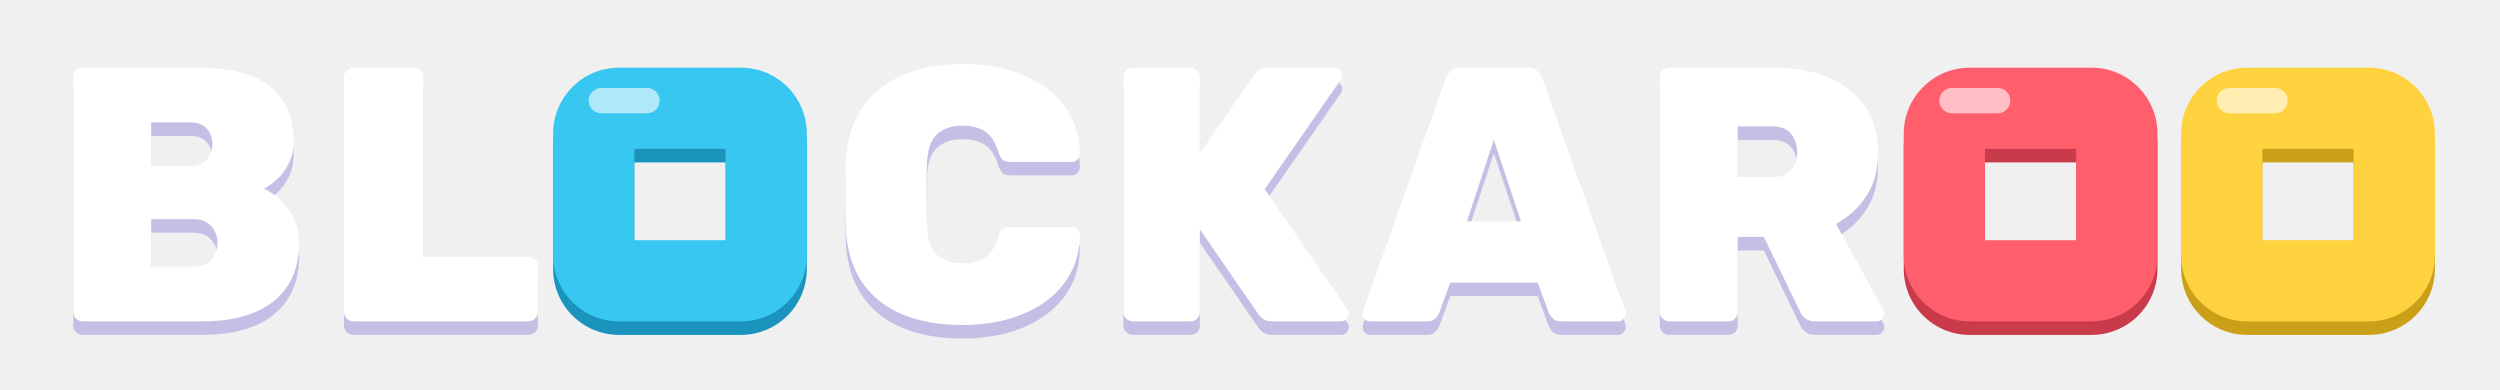
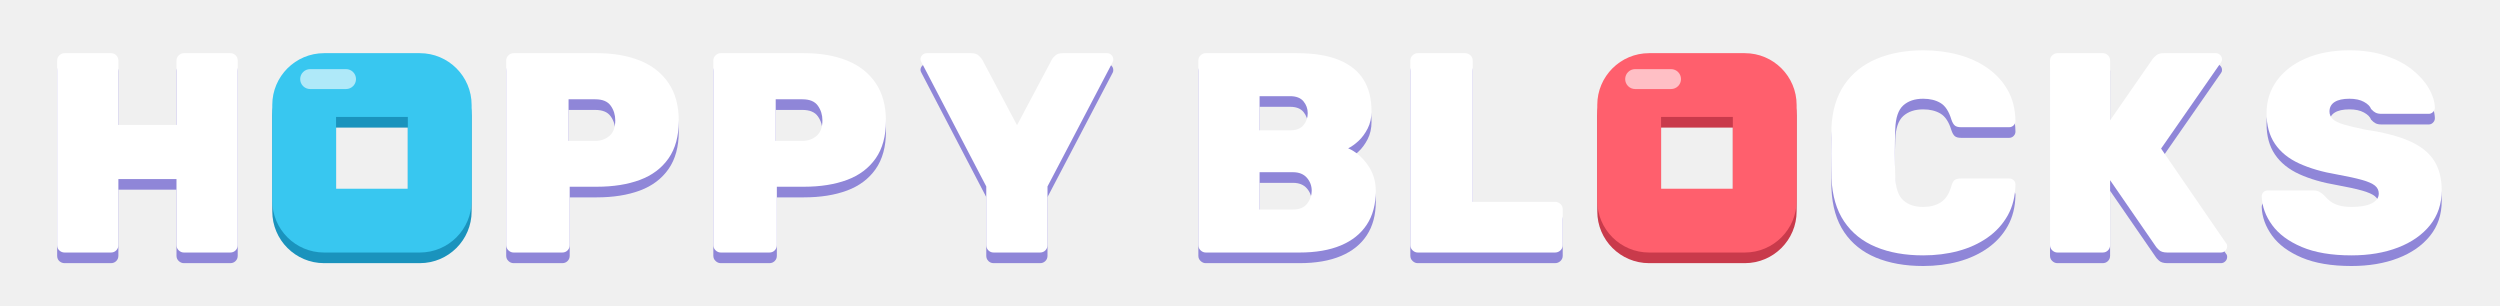
- <svg xmlns="http://www.w3.org/2000/svg" viewBox="0 0 1478 230">
-   <path d="M48.857 190.0Q46.714 190.0 45.0 188.393Q43.286 186.786 43.286 184.429V45.571Q43.286 43.214 45.0 41.607Q46.714 40.0 48.857 40.0H117.214Q136.714 40.0 149.143 45.143Q161.571 50.286 167.571 59.929Q173.571 69.571 173.571 83.714Q173.571 91.0 170.679 96.679Q167.786 102.357 163.714 106.107Q159.643 109.857 156.0 111.571Q164.357 115.214 170.571 123.893Q176.786 132.571 176.786 143.714Q176.786 158.714 170.036 169.0Q163.286 179.286 150.536 184.643Q137.786 190.0 119.357 190.0ZM89.357 157.643H114.429Q121.714 157.643 125.143 153.25Q128.571 148.857 128.571 143.5Q128.571 137.929 124.929 133.75Q121.286 129.571 114.429 129.571H89.357ZM89.357 98.071H112.286Q119.143 98.071 122.357 94.214Q125.571 90.357 125.571 85.214Q125.571 80.071 122.357 76.214Q119.143 72.357 112.286 72.357H89.357Z" fill="#8F86D8" opacity="0.45" transform="translate(0 8)" />
-   <path d="M48.857 190.0Q46.714 190.0 45.0 188.393Q43.286 186.786 43.286 184.429V45.571Q43.286 43.214 45.0 41.607Q46.714 40.0 48.857 40.0H117.214Q136.714 40.0 149.143 45.143Q161.571 50.286 167.571 59.929Q173.571 69.571 173.571 83.714Q173.571 91.0 170.679 96.679Q167.786 102.357 163.714 106.107Q159.643 109.857 156.0 111.571Q164.357 115.214 170.571 123.893Q176.786 132.571 176.786 143.714Q176.786 158.714 170.036 169.0Q163.286 179.286 150.536 184.643Q137.786 190.0 119.357 190.0ZM89.357 157.643H114.429Q121.714 157.643 125.143 153.25Q128.571 148.857 128.571 143.5Q128.571 137.929 124.929 133.75Q121.286 129.571 114.429 129.571H89.357ZM89.357 98.071H112.286Q119.143 98.071 122.357 94.214Q125.571 90.357 125.571 85.214Q125.571 80.071 122.357 76.214Q119.143 72.357 112.286 72.357H89.357Z" fill="#FFFFFF" />
-   <path d="M208.929 190.0Q206.786 190.0 205.071 188.393Q203.357 186.786 203.357 184.429V45.571Q203.357 43.214 205.071 41.607Q206.786 40.0 208.929 40.0H244.5Q246.857 40.0 248.571 41.607Q250.286 43.214 250.286 45.571V151.857H312.214Q314.571 151.857 316.286 153.464Q318.0 155.071 318.0 157.429V184.429Q318.0 186.786 316.286 188.393Q314.571 190.0 312.214 190.0Z" fill="#8F86D8" opacity="0.45" transform="translate(0 8)" />
-   <path d="M208.929 190.0Q206.786 190.0 205.071 188.393Q203.357 186.786 203.357 184.429V45.571Q203.357 43.214 205.071 41.607Q206.786 40.0 208.929 40.0H244.5Q246.857 40.0 248.571 41.607Q250.286 43.214 250.286 45.571V151.857H312.214Q314.571 151.857 316.286 153.464Q318.0 155.071 318.0 157.429V184.429Q318.0 186.786 316.286 188.393Q314.571 190.0 312.214 190.0Z" fill="#FFFFFF" />
-   <path fill-rule="evenodd" d="M366.0 40 h72.0 a39.0 39.0 0 0 1 39.0 39.0 v72.0 a39.0 39.0 0 0 1 -39.0 39.0 h-72.0 a39.0 39.0 0 0 1 -39.0 -39.0 v-72.0 a39.0 39.0 0 0 1 39.0 -39.0 Z M375.0 88.0 h54.0 v54.0 h-54.0 Z" fill="#1A93BD" transform="translate(0 8)" />
-   <path fill-rule="evenodd" d="M366.0 40 h72.0 a39.0 39.0 0 0 1 39.0 39.0 v72.0 a39.0 39.0 0 0 1 -39.0 39.0 h-72.0 a39.0 39.0 0 0 1 -39.0 -39.0 v-72.0 a39.0 39.0 0 0 1 39.0 -39.0 Z M375.0 88.0 h54.0 v54.0 h-54.0 Z" fill="#38C7F0" />
-   <rect x="348.0" y="52.0" width="42" height="15.0" rx="7.5" fill="#FFFFFF" opacity="0.6" />
-   <path d="M569.0 192.143Q548.643 192.143 533.429 185.821Q518.214 179.5 509.536 166.643Q500.857 153.786 500.0 134.071Q499.786 125.286 499.786 115.214Q499.786 105.143 500.0 95.929Q500.857 76.643 509.75 63.679Q518.643 50.714 533.964 44.286Q549.286 37.857 569.0 37.857Q583.143 37.857 595.464 41.179Q607.786 44.5 617.429 51.25Q627.071 58.0 632.643 67.857Q638.214 77.714 638.429 91.0Q638.429 92.929 637.036 94.321Q635.643 95.714 633.714 95.714H597.5Q594.286 95.714 592.786 94.429Q591.286 93.143 590.214 89.929Q587.429 80.714 582.071 77.5Q576.714 74.286 569.0 74.286Q559.571 74.286 554.0 79.321Q548.429 84.357 548.0 97.0Q547.357 114.571 548.0 133.0Q548.429 145.643 554.0 150.679Q559.571 155.714 569.0 155.714Q576.714 155.714 582.179 152.286Q587.643 148.857 590.214 140.071Q591.071 136.643 592.679 135.464Q594.286 134.286 597.5 134.286H633.714Q635.643 134.286 637.036 135.571Q638.429 136.857 638.429 138.786Q638.214 152.071 632.643 162.036Q627.071 172.0 617.429 178.75Q607.786 185.5 595.464 188.821Q583.143 192.143 569.0 192.143Z" fill="#8F86D8" opacity="0.45" transform="translate(0 8)" />
-   <path d="M569.0 192.143Q548.643 192.143 533.429 185.821Q518.214 179.5 509.536 166.643Q500.857 153.786 500.0 134.071Q499.786 125.286 499.786 115.214Q499.786 105.143 500.0 95.929Q500.857 76.643 509.75 63.679Q518.643 50.714 533.964 44.286Q549.286 37.857 569.0 37.857Q583.143 37.857 595.464 41.179Q607.786 44.5 617.429 51.25Q627.071 58.0 632.643 67.857Q638.214 77.714 638.429 91.0Q638.429 92.929 637.036 94.321Q635.643 95.714 633.714 95.714H597.5Q594.286 95.714 592.786 94.429Q591.286 93.143 590.214 89.929Q587.429 80.714 582.071 77.5Q576.714 74.286 569.0 74.286Q559.571 74.286 554.0 79.321Q548.429 84.357 548.0 97.0Q547.357 114.571 548.0 133.0Q548.429 145.643 554.0 150.679Q559.571 155.714 569.0 155.714Q576.714 155.714 582.179 152.286Q587.643 148.857 590.214 140.071Q591.071 136.643 592.679 135.464Q594.286 134.286 597.5 134.286H633.714Q635.643 134.286 637.036 135.571Q638.429 136.857 638.429 138.786Q638.214 152.071 632.643 162.036Q627.071 172.0 617.429 178.75Q607.786 185.5 595.464 188.821Q583.143 192.143 569.0 192.143Z" fill="#FFFFFF" />
-   <path d="M669.714 190.0Q667.571 190.0 665.857 188.393Q664.143 186.786 664.143 184.429V45.571Q664.143 43.214 665.857 41.607Q667.571 40.0 669.714 40.0H703.786Q706.143 40.0 707.75 41.607Q709.357 43.214 709.357 45.571V90.571L741.286 44.5Q742.357 43.0 744.286 41.5Q746.214 40.0 749.643 40.0H788.857Q790.786 40.0 792.179 41.393Q793.571 42.786 793.571 44.714Q793.571 46.0 792.714 47.071L747.714 111.786L796.571 182.929Q797.429 183.786 797.429 185.286Q797.429 187.214 796.036 188.607Q794.643 190.0 792.714 190.0H752.429Q748.143 190.0 746.107 188.071Q744.071 186.143 743.643 185.286L709.357 135.571V184.429Q709.357 186.786 707.75 188.393Q706.143 190.0 703.786 190.0Z" fill="#8F86D8" opacity="0.45" transform="translate(0 8)" />
-   <path d="M669.714 190.0Q667.571 190.0 665.857 188.393Q664.143 186.786 664.143 184.429V45.571Q664.143 43.214 665.857 41.607Q667.571 40.0 669.714 40.0H703.786Q706.143 40.0 707.75 41.607Q709.357 43.214 709.357 45.571V90.571L741.286 44.5Q742.357 43.0 744.286 41.5Q746.214 40.0 749.643 40.0H788.857Q790.786 40.0 792.179 41.393Q793.571 42.786 793.571 44.714Q793.571 46.0 792.714 47.071L747.714 111.786L796.571 182.929Q797.429 183.786 797.429 185.286Q797.429 187.214 796.036 188.607Q794.643 190.0 792.714 190.0H752.429Q748.143 190.0 746.107 188.071Q744.071 186.143 743.643 185.286L709.357 135.571V184.429Q709.357 186.786 707.75 188.393Q706.143 190.0 703.786 190.0Z" fill="#FFFFFF" />
-   <path d="M810.071 190.0Q808.143 190.0 806.857 188.607Q805.571 187.214 805.571 185.286Q805.571 184.429 805.786 183.786L854.643 46.643Q855.5 44.286 857.643 42.143Q859.786 40.0 863.643 40.0H902.857Q906.929 40.0 909.071 42.143Q911.214 44.286 911.857 46.643L960.929 183.786Q961.143 184.429 961.143 185.286Q961.143 187.214 959.75 188.607Q958.357 190.0 956.429 190.0H923.429Q919.786 190.0 918.071 188.286Q916.357 186.571 915.714 185.071L909.071 167.071H857.429L850.786 185.071Q850.143 186.571 848.536 188.286Q846.929 190.0 843.071 190.0ZM867.286 130.857H899.214L883.143 82.643Z" fill="#8F86D8" opacity="0.45" transform="translate(0 8)" />
-   <path d="M810.071 190.0Q808.143 190.0 806.857 188.607Q805.571 187.214 805.571 185.286Q805.571 184.429 805.786 183.786L854.643 46.643Q855.5 44.286 857.643 42.143Q859.786 40.0 863.643 40.0H902.857Q906.929 40.0 909.071 42.143Q911.214 44.286 911.857 46.643L960.929 183.786Q961.143 184.429 961.143 185.286Q961.143 187.214 959.75 188.607Q958.357 190.0 956.429 190.0H923.429Q919.786 190.0 918.071 188.286Q916.357 186.571 915.714 185.071L909.071 167.071H857.429L850.786 185.071Q850.143 186.571 848.536 188.286Q846.929 190.0 843.071 190.0ZM867.286 130.857H899.214L883.143 82.643Z" fill="#FFFFFF" />
-   <path d="M986.857 190.0Q984.714 190.0 983.0 188.393Q981.286 186.786 981.286 184.429V45.571Q981.286 43.214 983.0 41.607Q984.714 40.0 986.857 40.0H1047.929Q1077.071 40.0 1093.679 53.286Q1110.286 66.571 1110.286 90.357Q1110.286 105.357 1103.429 115.857Q1096.571 126.357 1085.429 132.357L1113.286 182.929Q1113.929 184.214 1113.929 185.286Q1113.929 187.214 1112.643 188.607Q1111.357 190.0 1109.429 190.0H1073.214Q1069.143 190.0 1067.0 187.964Q1064.857 185.929 1064.214 184.214L1042.786 140.071H1027.357V184.429Q1027.357 186.786 1025.75 188.393Q1024.143 190.0 1021.786 190.0ZM1027.357 104.714H1047.714Q1055.214 104.714 1058.857 100.536Q1062.5 96.357 1062.5 90.143Q1062.5 83.714 1058.964 79.214Q1055.429 74.714 1047.714 74.714H1027.357Z" fill="#8F86D8" opacity="0.45" transform="translate(0 8)" />
-   <path d="M986.857 190.0Q984.714 190.0 983.0 188.393Q981.286 186.786 981.286 184.429V45.571Q981.286 43.214 983.0 41.607Q984.714 40.0 986.857 40.0H1047.929Q1077.071 40.0 1093.679 53.286Q1110.286 66.571 1110.286 90.357Q1110.286 105.357 1103.429 115.857Q1096.571 126.357 1085.429 132.357L1113.286 182.929Q1113.929 184.214 1113.929 185.286Q1113.929 187.214 1112.643 188.607Q1111.357 190.0 1109.429 190.0H1073.214Q1069.143 190.0 1067.0 187.964Q1064.857 185.929 1064.214 184.214L1042.786 140.071H1027.357V184.429Q1027.357 186.786 1025.75 188.393Q1024.143 190.0 1021.786 190.0ZM1027.357 104.714H1047.714Q1055.214 104.714 1058.857 100.536Q1062.5 96.357 1062.5 90.143Q1062.5 83.714 1058.964 79.214Q1055.429 74.714 1047.714 74.714H1027.357Z" fill="#FFFFFF" />
-   <path fill-rule="evenodd" d="M1164.5 40 h72.0 a39.0 39.0 0 0 1 39.0 39.0 v72.0 a39.0 39.0 0 0 1 -39.0 39.0 h-72.0 a39.0 39.0 0 0 1 -39.0 -39.0 v-72.0 a39.0 39.0 0 0 1 39.0 -39.0 Z M1173.5 88.0 h54.0 v54.0 h-54.0 Z" fill="#C93A4B" transform="translate(0 8)" />
-   <path fill-rule="evenodd" d="M1164.5 40 h72.0 a39.0 39.0 0 0 1 39.0 39.0 v72.0 a39.0 39.0 0 0 1 -39.0 39.0 h-72.0 a39.0 39.0 0 0 1 -39.0 -39.0 v-72.0 a39.0 39.0 0 0 1 39.0 -39.0 Z M1173.5 88.0 h54.0 v54.0 h-54.0 Z" fill="#FF5F6D" />
-   <rect x="1146.5" y="52.0" width="42" height="15.0" rx="7.5" fill="#FFFFFF" opacity="0.6" />
-   <path fill-rule="evenodd" d="M1328.5 40 h72.0 a39.0 39.0 0 0 1 39.0 39.0 v72.0 a39.0 39.0 0 0 1 -39.0 39.0 h-72.0 a39.0 39.0 0 0 1 -39.0 -39.0 v-72.0 a39.0 39.0 0 0 1 39.0 -39.0 Z M1337.5 88.0 h54.0 v54.0 h-54.0 Z" fill="#C9A017" transform="translate(0 8)" />
-   <path fill-rule="evenodd" d="M1328.5 40 h72.0 a39.0 39.0 0 0 1 39.0 39.0 v72.0 a39.0 39.0 0 0 1 -39.0 39.0 h-72.0 a39.0 39.0 0 0 1 -39.0 -39.0 v-72.0 a39.0 39.0 0 0 1 39.0 -39.0 Z M1337.5 88.0 h54.0 v54.0 h-54.0 Z" fill="#FFD23F" />
-   <rect x="1310.5" y="52.0" width="42" height="15.0" rx="7.5" fill="#FFFFFF" opacity="0.6" />
+ <svg xmlns="http://www.w3.org/2000/svg" viewBox="0 0 1881 230">
+   <path d="M48.57 190Q46.43 190 44.71 188.5Q43 187 43 184.43L43 45.57Q43 43.21 44.71 41.61Q46.43 40 48.57 40L83.5 40Q85.86 40 87.46 41.61Q89.07 43.21 89.07 45.57L89.07 94L132.79 94L132.79 45.57Q132.79 43.21 134.5 41.61Q136.21 40 138.36 40L173.29 40Q175.64 40 177.25 41.61Q178.86 43.21 178.86 45.57L178.86 184.43Q178.86 186.79 177.25 188.39Q175.64 190 173.29 190L138.36 190Q136.21 190 134.5 188.39Q132.79 186.79 132.79 184.43L132.79 134.71L89.07 134.71L89.07 184.43Q89.07 186.79 87.46 188.39Q85.86 190 83.5 190L48.57 190Z" fill="#8F86D8" transform="translate(0 8)" />
+   <path d="M48.57 190Q46.43 190 44.71 188.5Q43 187 43 184.43L43 45.57Q43 43.21 44.71 41.61Q46.43 40 48.57 40L83.5 40Q85.86 40 87.46 41.61Q89.07 43.21 89.07 45.57L89.07 94L132.79 94L132.79 45.57Q132.79 43.21 134.5 41.61Q136.21 40 138.36 40L173.29 40Q175.64 40 177.25 41.61Q178.86 43.21 178.86 45.57L178.86 184.43Q178.86 186.79 177.25 188.39Q175.64 190 173.29 190L138.36 190Q136.21 190 134.5 188.39Q132.79 186.79 132.79 184.43L132.79 134.71L89.07 134.71L89.07 184.43Q89.07 186.79 87.46 188.39Q85.86 190 83.5 190L48.57 190Z" fill="#FFFFFF" />
+   <path fill-rule="evenodd" d="M243.857 40 h72 a39 39 0 0 1 39 39 v72 a39 39 0 0 1 -39 39 h-72 a39 39 0 0 1 -39 -39 v-72 a39 39 0 0 1 39 -39 Z M252.857 88 h54 v54 h-54 Z" fill="#1A93BD" transform="translate(0 8)" />
+   <path fill-rule="evenodd" d="M243.857 40 h72 a39 39 0 0 1 39 39 v72 a39 39 0 0 1 -39 39 h-72 a39 39 0 0 1 -39 -39 v-72 a39 39 0 0 1 39 -39 Z M252.857 88 h54 v54 h-54 Z" fill="#38C7F0" />
+   <rect x="225.857" y="52" width="42" height="15" rx="7.5" fill="#FFFFFF" opacity="0.6" />
+   <path d="M386.43 190Q384.29 190 382.57 188.39Q380.86 186.79 380.86 184.43L380.86 45.57Q380.86 43.21 382.57 41.61Q384.29 40 386.43 40L449 40Q467.64 40 481.46 45.57Q495.29 51.14 503 62.5Q510.71 73.86 510.71 91Q510.71 108.14 503 119.18Q495.29 130.21 481.46 135.36Q467.64 140.5 449 140.5L428.64 140.5L428.64 184.43Q428.64 186.79 427.04 188.39Q425.43 190 423.07 190L386.43 190ZM427.79 106L447.93 106Q454.14 106 458.54 102.25Q462.93 98.5 462.93 90.57Q462.93 84.36 459.5 79.54Q456.07 74.71 447.93 74.71L427.79 74.71L427.79 106Z" fill="#8F86D8" transform="translate(0 8)" />
+   <path d="M386.43 190Q384.29 190 382.57 188.39Q380.86 186.79 380.86 184.43L380.86 45.57Q380.86 43.21 382.57 41.61Q384.29 40 386.43 40L449 40Q467.64 40 481.46 45.57Q495.29 51.14 503 62.5Q510.71 73.86 510.71 91Q510.71 108.14 503 119.18Q495.29 130.21 481.46 135.36Q467.64 140.5 449 140.5L428.64 140.5L428.64 184.43Q428.64 186.79 427.04 188.39Q425.43 190 423.07 190L386.43 190ZM427.79 106L447.93 106Q454.14 106 458.54 102.25Q462.93 98.5 462.93 90.57Q462.93 84.36 459.5 79.54Q456.07 74.71 447.93 74.71L427.79 74.71L427.79 106Z" fill="#FFFFFF" />
+   <path d="M542.29 190Q540.14 190 538.43 188.39Q536.71 186.79 536.71 184.43L536.71 45.57Q536.71 43.21 538.43 41.61Q540.14 40 542.29 40L604.86 40Q623.5 40 637.32 45.57Q651.14 51.14 658.86 62.5Q666.57 73.86 666.57 91Q666.57 108.14 658.86 119.18Q651.14 130.21 637.32 135.36Q623.5 140.5 604.86 140.5L584.5 140.5L584.5 184.43Q584.5 186.79 582.89 188.39Q581.29 190 578.93 190L542.29 190ZM583.64 106L603.79 106Q610 106 614.39 102.25Q618.79 98.5 618.79 90.57Q618.79 84.36 615.36 79.54Q611.93 74.71 603.79 74.71L583.64 74.71L583.64 106Z" fill="#8F86D8" transform="translate(0 8)" />
+   <path d="M542.29 190Q540.14 190 538.43 188.39Q536.71 186.79 536.71 184.43L536.71 45.57Q536.71 43.21 538.43 41.61Q540.14 40 542.29 40L604.86 40Q623.5 40 637.32 45.57Q651.14 51.14 658.86 62.5Q666.57 73.86 666.57 91Q666.57 108.14 658.86 119.18Q651.14 130.21 637.32 135.36Q623.5 140.5 604.86 140.5L584.5 140.5L584.5 184.43Q584.5 186.79 582.89 188.39Q581.29 190 578.93 190L542.29 190ZM583.64 106L603.79 106Q610 106 614.39 102.25Q618.79 98.5 618.79 90.57Q618.79 84.36 615.36 79.54Q611.93 74.71 603.79 74.71L583.64 74.71L583.64 106Z" fill="#FFFFFF" />
+   <path d="M747.64 190Q745.29 190 743.68 188.39Q742.07 186.79 742.07 184.43L742.07 140.29L693.21 46.64Q693 46.21 692.79 45.68Q692.57 45.14 692.57 44.71Q692.57 42.79 693.96 41.39Q695.36 40 697.29 40L730.71 40Q734.57 40 736.5 41.93Q738.43 43.86 739.07 44.93L765.21 94.21L791.36 44.93Q791.79 43.86 793.82 41.93Q795.86 40 799.5 40L833.14 40Q834.86 40 836.25 41.39Q837.64 42.79 837.64 44.71Q837.64 45.14 837.54 45.68Q837.43 46.21 837.21 46.64L788.14 140.29L788.14 184.43Q788.14 186.79 786.54 188.39Q784.93 190 782.57 190L747.64 190Z" fill="#8F86D8" transform="translate(0 8)" />
+   <path d="M747.64 190Q745.29 190 743.68 188.39Q742.07 186.79 742.07 184.43L742.07 140.29L693.21 46.64Q693 46.21 692.79 45.68Q692.57 45.14 692.57 44.71Q692.57 42.79 693.96 41.39Q695.36 40 697.29 40L730.71 40Q734.57 40 736.5 41.93Q738.43 43.86 739.07 44.93L765.21 94.21L791.36 44.93Q791.79 43.86 793.82 41.93Q795.86 40 799.5 40L833.14 40Q834.86 40 836.25 41.39Q837.64 42.79 837.64 44.71Q837.64 45.14 837.54 45.68Q837.43 46.21 837.21 46.64L788.14 140.29L788.14 184.43Q788.14 186.79 786.54 188.39Q784.93 190 782.57 190L747.64 190Z" fill="#FFFFFF" />
+   <path d="M907.21 190Q905.07 190 903.36 188.39Q901.64 186.79 901.64 184.43L901.64 45.57Q901.64 43.21 903.36 41.61Q905.07 40 907.21 40L975.57 40Q995.07 40 1007.5 45.14Q1019.93 50.29 1025.93 59.93Q1031.93 69.57 1031.93 83.71Q1031.93 91 1029.04 96.68Q1026.14 102.36 1022.07 106.11Q1018 109.86 1014.36 111.57Q1022.71 115.21 1028.93 123.89Q1035.14 132.57 1035.14 143.71Q1035.14 158.71 1028.39 169Q1021.64 179.29 1008.89 184.64Q996.14 190 977.71 190L907.21 190ZM947.71 157.64L972.79 157.64Q980.07 157.64 983.5 153.25Q986.93 148.86 986.93 143.5Q986.93 137.93 983.29 133.75Q979.64 129.57 972.79 129.57L947.71 129.57L947.71 157.64ZM947.71 98.07L970.64 98.07Q977.5 98.07 980.71 94.21Q983.93 90.36 983.93 85.21Q983.93 80.07 980.71 76.21Q977.5 72.36 970.64 72.36L947.71 72.36L947.71 98.07Z" fill="#8F86D8" transform="translate(0 8)" />
+   <path d="M907.21 190Q905.07 190 903.36 188.39Q901.64 186.79 901.64 184.43L901.64 45.57Q901.64 43.21 903.36 41.61Q905.07 40 907.21 40L975.57 40Q995.07 40 1007.5 45.14Q1019.93 50.29 1025.93 59.93Q1031.93 69.57 1031.93 83.71Q1031.93 91 1029.04 96.68Q1026.14 102.36 1022.07 106.11Q1018 109.86 1014.36 111.57Q1022.71 115.21 1028.93 123.89Q1035.14 132.57 1035.14 143.71Q1035.14 158.71 1028.39 169Q1021.64 179.29 1008.89 184.64Q996.14 190 977.71 190L907.21 190ZM947.71 157.64L972.79 157.64Q980.07 157.64 983.5 153.25Q986.93 148.86 986.93 143.5Q986.93 137.93 983.29 133.75Q979.64 129.57 972.79 129.57L947.71 129.57L947.71 157.64ZM947.71 98.07L970.64 98.07Q977.5 98.07 980.71 94.21Q983.93 90.36 983.93 85.21Q983.93 80.07 980.71 76.21Q977.5 72.36 970.64 72.36L947.71 72.36L947.71 98.07Z" fill="#FFFFFF" />
+   <path d="M1066.71 190Q1064.57 190 1062.86 188.39Q1061.14 186.79 1061.14 184.43L1061.14 45.57Q1061.14 43.21 1062.86 41.61Q1064.57 40 1066.71 40L1102.29 40Q1104.64 40 1106.36 41.61Q1108.07 43.21 1108.07 45.57L1108.07 151.86L1170 151.86Q1172.36 151.86 1174.07 153.46Q1175.79 155.07 1175.79 157.43L1175.79 184.43Q1175.79 186.79 1174.07 188.39Q1172.36 190 1170 190L1066.71 190Z" fill="#8F86D8" transform="translate(0 8)" />
+   <path d="M1066.71 190Q1064.57 190 1062.86 188.39Q1061.14 186.79 1061.14 184.43L1061.14 45.57Q1061.14 43.21 1062.86 41.61Q1064.57 40 1066.71 40L1102.29 40Q1104.64 40 1106.36 41.61Q1108.07 43.21 1108.07 45.57L1108.07 151.86L1170 151.86Q1172.36 151.86 1174.07 153.46Q1175.79 155.07 1175.79 157.43L1175.79 184.43Q1175.79 186.79 1174.07 188.39Q1172.36 190 1170 190L1066.71 190Z" fill="#FFFFFF" />
+   <path fill-rule="evenodd" d="M1240.786 40 h72 a39 39 0 0 1 39 39 v72 a39 39 0 0 1 -39 39 h-72 a39 39 0 0 1 -39 -39 v-72 a39 39 0 0 1 39 -39 Z M1249.786 88 h54 v54 h-54 Z" fill="#C93A4B" transform="translate(0 8)" />
+   <path fill-rule="evenodd" d="M1240.786 40 h72 a39 39 0 0 1 39 39 v72 a39 39 0 0 1 -39 39 h-72 a39 39 0 0 1 -39 -39 v-72 a39 39 0 0 1 39 -39 Z M1249.786 88 h54 v54 h-54 Z" fill="#FF5F6D" />
+   <rect x="1222.786" y="52" width="42" height="15" rx="7.5" fill="#FFFFFF" opacity="0.6" />
+   <path d="M1447 192.14Q1426.64 192.14 1411.43 185.82Q1396.21 179.5 1387.54 166.64Q1378.86 153.79 1378 134.07Q1377.79 125.29 1377.79 115.21Q1377.79 105.14 1378 95.93Q1378.86 76.64 1387.75 63.68Q1396.64 50.71 1411.96 44.29Q1427.29 37.86 1447 37.86Q1461.14 37.86 1473.46 41.18Q1485.79 44.5 1495.43 51.25Q1505.07 58 1510.64 67.86Q1516.21 77.71 1516.43 91Q1516.43 92.93 1515.04 94.32Q1513.64 95.71 1511.71 95.71L1475.5 95.71Q1472.29 95.71 1470.79 94.43Q1469.29 93.14 1468.21 89.93Q1465.43 80.71 1460.07 77.5Q1454.71 74.29 1447 74.29Q1437.57 74.29 1432 79.32Q1426.43 84.36 1426 97Q1425.36 114.57 1426 133Q1426.43 145.64 1432 150.68Q1437.57 155.71 1447 155.71Q1454.71 155.71 1460.18 152.29Q1465.64 148.86 1468.21 140.07Q1469.07 136.64 1470.68 135.46Q1472.29 134.29 1475.5 134.29L1511.71 134.29Q1513.64 134.29 1515.04 135.57Q1516.43 136.86 1516.43 138.79Q1516.21 152.07 1510.64 162.04Q1505.07 172 1495.43 178.75Q1485.79 185.5 1473.46 188.82Q1461.14 192.14 1447 192.14Z" fill="#8F86D8" transform="translate(0 8)" />
+   <path d="M1447 192.14Q1426.64 192.14 1411.43 185.82Q1396.21 179.5 1387.54 166.64Q1378.86 153.79 1378 134.07Q1377.79 125.29 1377.79 115.21Q1377.79 105.14 1378 95.93Q1378.86 76.64 1387.75 63.68Q1396.64 50.71 1411.96 44.29Q1427.29 37.86 1447 37.86Q1461.14 37.86 1473.46 41.18Q1485.79 44.5 1495.43 51.25Q1505.07 58 1510.64 67.86Q1516.21 77.71 1516.43 91Q1516.43 92.93 1515.04 94.32Q1513.64 95.71 1511.71 95.71L1475.5 95.71Q1472.29 95.71 1470.79 94.43Q1469.29 93.14 1468.21 89.93Q1465.43 80.71 1460.07 77.5Q1454.71 74.29 1447 74.29Q1437.57 74.29 1432 79.32Q1426.43 84.36 1426 97Q1425.36 114.57 1426 133Q1426.43 145.64 1432 150.68Q1437.57 155.71 1447 155.71Q1454.71 155.71 1460.18 152.29Q1465.64 148.86 1468.21 140.07Q1469.07 136.64 1470.68 135.46Q1472.29 134.29 1475.5 134.29L1511.71 134.29Q1513.64 134.29 1515.04 135.57Q1516.43 136.86 1516.43 138.79Q1516.21 152.07 1510.64 162.04Q1505.07 172 1495.43 178.75Q1485.79 185.5 1473.46 188.82Q1461.14 192.14 1447 192.14Z" fill="#FFFFFF" />
+   <path d="M1548 190Q1545.86 190 1544.14 188.39Q1542.43 186.79 1542.43 184.43L1542.43 45.57Q1542.43 43.21 1544.14 41.61Q1545.86 40 1548 40L1582.07 40Q1584.43 40 1586.04 41.61Q1587.64 43.21 1587.64 45.57L1587.64 90.57L1619.57 44.5Q1620.64 43 1622.57 41.5Q1624.5 40 1627.93 40L1667.14 40Q1669.07 40 1670.46 41.39Q1671.86 42.79 1671.86 44.71Q1671.86 46 1671 47.07L1626 111.79L1674.86 182.93Q1675.71 183.79 1675.71 185.29Q1675.71 187.21 1674.32 188.61Q1672.93 190 1671 190L1630.71 190Q1626.43 190 1624.39 188.07Q1622.36 186.14 1621.93 185.29L1587.64 135.57L1587.64 184.43Q1587.64 186.79 1586.04 188.39Q1584.43 190 1582.07 190L1548 190Z" fill="#8F86D8" transform="translate(0 8)" />
+   <path d="M1548 190Q1545.86 190 1544.14 188.39Q1542.43 186.79 1542.43 184.43L1542.43 45.57Q1542.43 43.21 1544.14 41.61Q1545.86 40 1548 40L1582.07 40Q1584.43 40 1586.04 41.61Q1587.64 43.21 1587.64 45.57L1587.64 90.57L1619.57 44.5Q1620.64 43 1622.57 41.5Q1624.5 40 1627.93 40L1667.14 40Q1669.07 40 1670.46 41.39Q1671.86 42.79 1671.86 44.71Q1671.86 46 1671 47.07L1626 111.79L1674.86 182.93Q1675.71 183.79 1675.71 185.29Q1675.71 187.21 1674.32 188.61Q1672.93 190 1671 190L1630.71 190Q1626.43 190 1624.39 188.07Q1622.36 186.14 1621.93 185.29L1587.64 135.57L1587.64 184.43Q1587.64 186.79 1586.04 188.39Q1584.43 190 1582.07 190L1548 190Z" fill="#FFFFFF" />
+   <path d="M1769.21 192.14Q1746.71 192.14 1731.82 185.82Q1716.93 179.5 1709.54 169.32Q1702.14 159.14 1701.71 147.79Q1701.71 145.86 1703 144.57Q1704.29 143.29 1706.21 143.29L1740.29 143.29Q1743.29 143.29 1745 144.25Q1746.71 145.21 1748.64 146.93Q1750.57 149.29 1753.14 151.32Q1755.71 153.36 1759.79 154.54Q1763.86 155.71 1769.21 155.71Q1779.07 155.71 1784.43 153.04Q1789.79 150.36 1789.79 145.64Q1789.79 142 1786.89 139.64Q1784 137.29 1777.14 135.36Q1770.29 133.43 1758.5 131.29Q1742 128.5 1730 123.04Q1718 117.57 1711.68 108.25Q1705.36 98.93 1705.36 85.21Q1705.36 71.29 1713.18 60.57Q1721 49.86 1735.04 43.86Q1749.07 37.86 1767.71 37.86Q1783.14 37.86 1795.04 41.93Q1806.93 46 1815.07 52.54Q1823.21 59.07 1827.5 66.57Q1831.79 74.07 1832 80.93Q1832 82.86 1830.61 84.25Q1829.21 85.64 1827.5 85.64L1791.71 85.64Q1789.14 85.64 1787.43 84.79Q1785.71 83.93 1784 82Q1782.93 79 1778.64 76.64Q1774.36 74.29 1767.71 74.29Q1760.43 74.29 1756.57 76.75Q1752.71 79.21 1752.71 83.93Q1752.71 87.14 1755.07 89.5Q1757.43 91.86 1763.43 93.68Q1769.43 95.5 1780.14 97.64Q1800.5 100.64 1813.04 106.21Q1825.57 111.79 1831.36 120.79Q1837.14 129.79 1837.14 143.29Q1837.14 158.5 1828.36 169.43Q1819.57 180.36 1804.25 186.25Q1788.93 192.14 1769.21 192.14Z" fill="#8F86D8" transform="translate(0 8)" />
+   <path d="M1769.21 192.14Q1746.71 192.14 1731.82 185.82Q1716.93 179.5 1709.54 169.32Q1702.14 159.14 1701.71 147.79Q1701.71 145.86 1703 144.57Q1704.29 143.29 1706.21 143.29L1740.29 143.29Q1743.29 143.29 1745 144.25Q1746.71 145.21 1748.64 146.93Q1750.57 149.29 1753.14 151.32Q1755.71 153.36 1759.79 154.54Q1763.86 155.71 1769.21 155.71Q1779.07 155.71 1784.43 153.04Q1789.79 150.36 1789.79 145.64Q1789.79 142 1786.89 139.64Q1784 137.29 1777.14 135.36Q1770.29 133.43 1758.5 131.29Q1742 128.5 1730 123.04Q1718 117.57 1711.68 108.25Q1705.36 98.93 1705.36 85.21Q1705.36 71.29 1713.18 60.57Q1721 49.86 1735.04 43.86Q1749.07 37.86 1767.71 37.86Q1783.14 37.86 1795.04 41.93Q1806.93 46 1815.07 52.54Q1823.21 59.07 1827.5 66.57Q1831.79 74.07 1832 80.93Q1832 82.86 1830.61 84.25Q1829.21 85.64 1827.5 85.64L1791.71 85.64Q1789.14 85.64 1787.43 84.79Q1785.71 83.93 1784 82Q1782.93 79 1778.64 76.64Q1774.36 74.29 1767.71 74.29Q1760.43 74.29 1756.57 76.75Q1752.71 79.21 1752.71 83.93Q1752.71 87.14 1755.07 89.5Q1757.43 91.86 1763.43 93.68Q1769.43 95.5 1780.14 97.64Q1800.5 100.64 1813.04 106.21Q1825.57 111.79 1831.36 120.79Q1837.14 129.79 1837.14 143.29Q1837.14 158.5 1828.36 169.43Q1819.57 180.36 1804.25 186.25Q1788.93 192.14 1769.21 192.14Z" fill="#FFFFFF" />
</svg>
